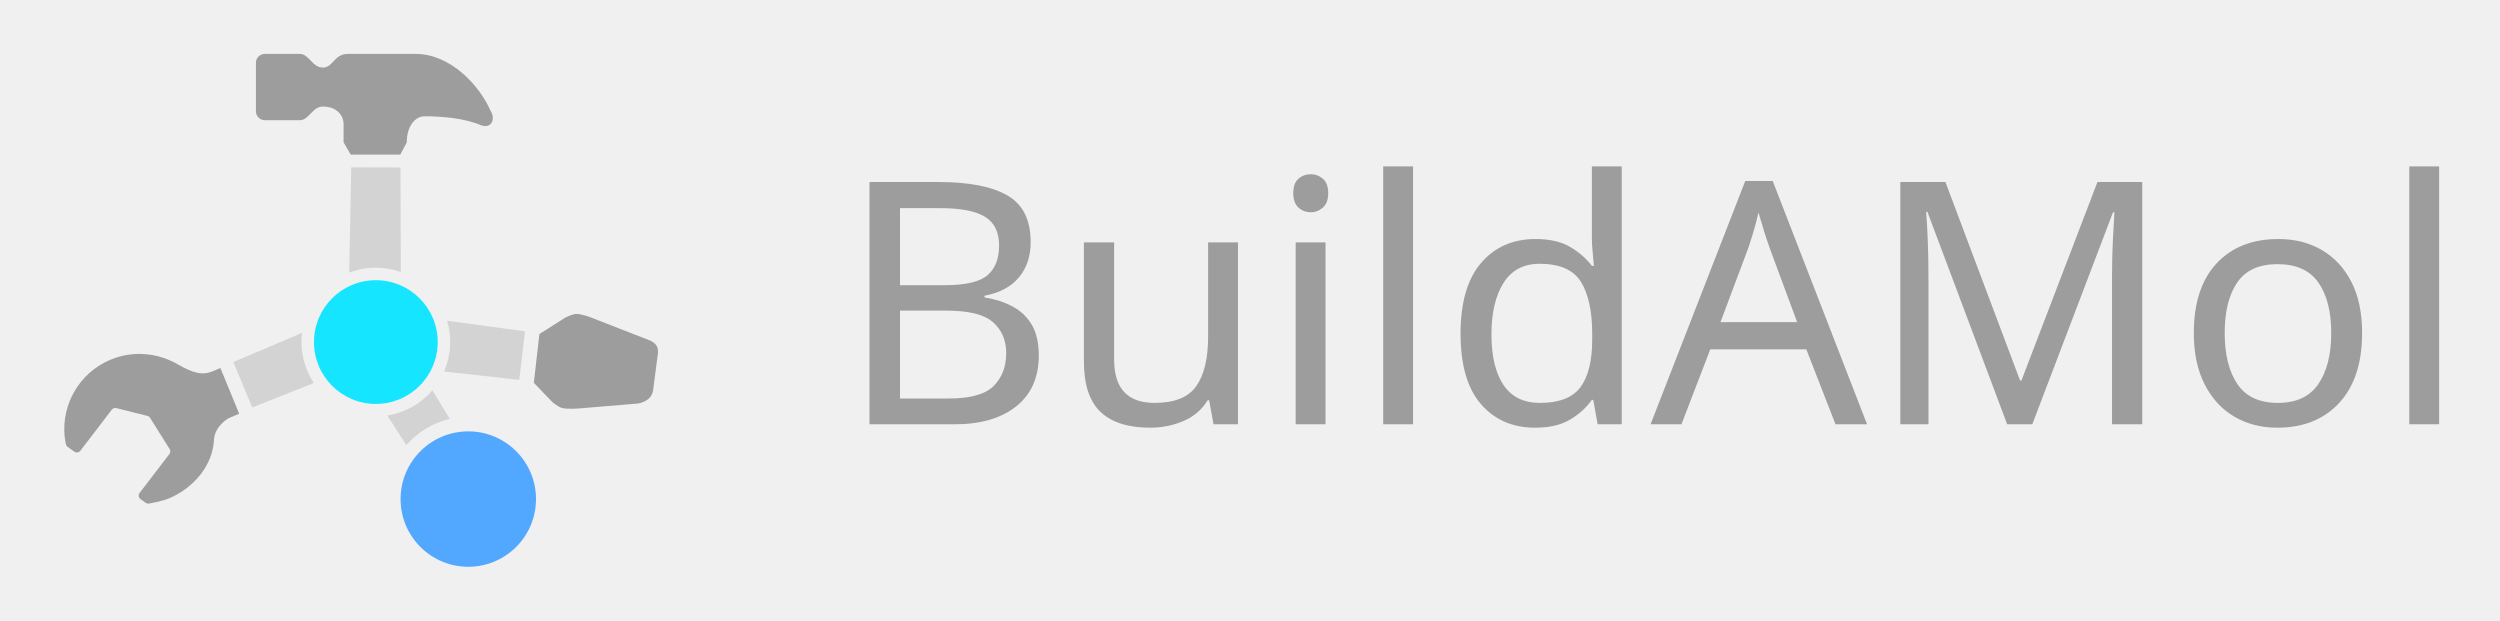
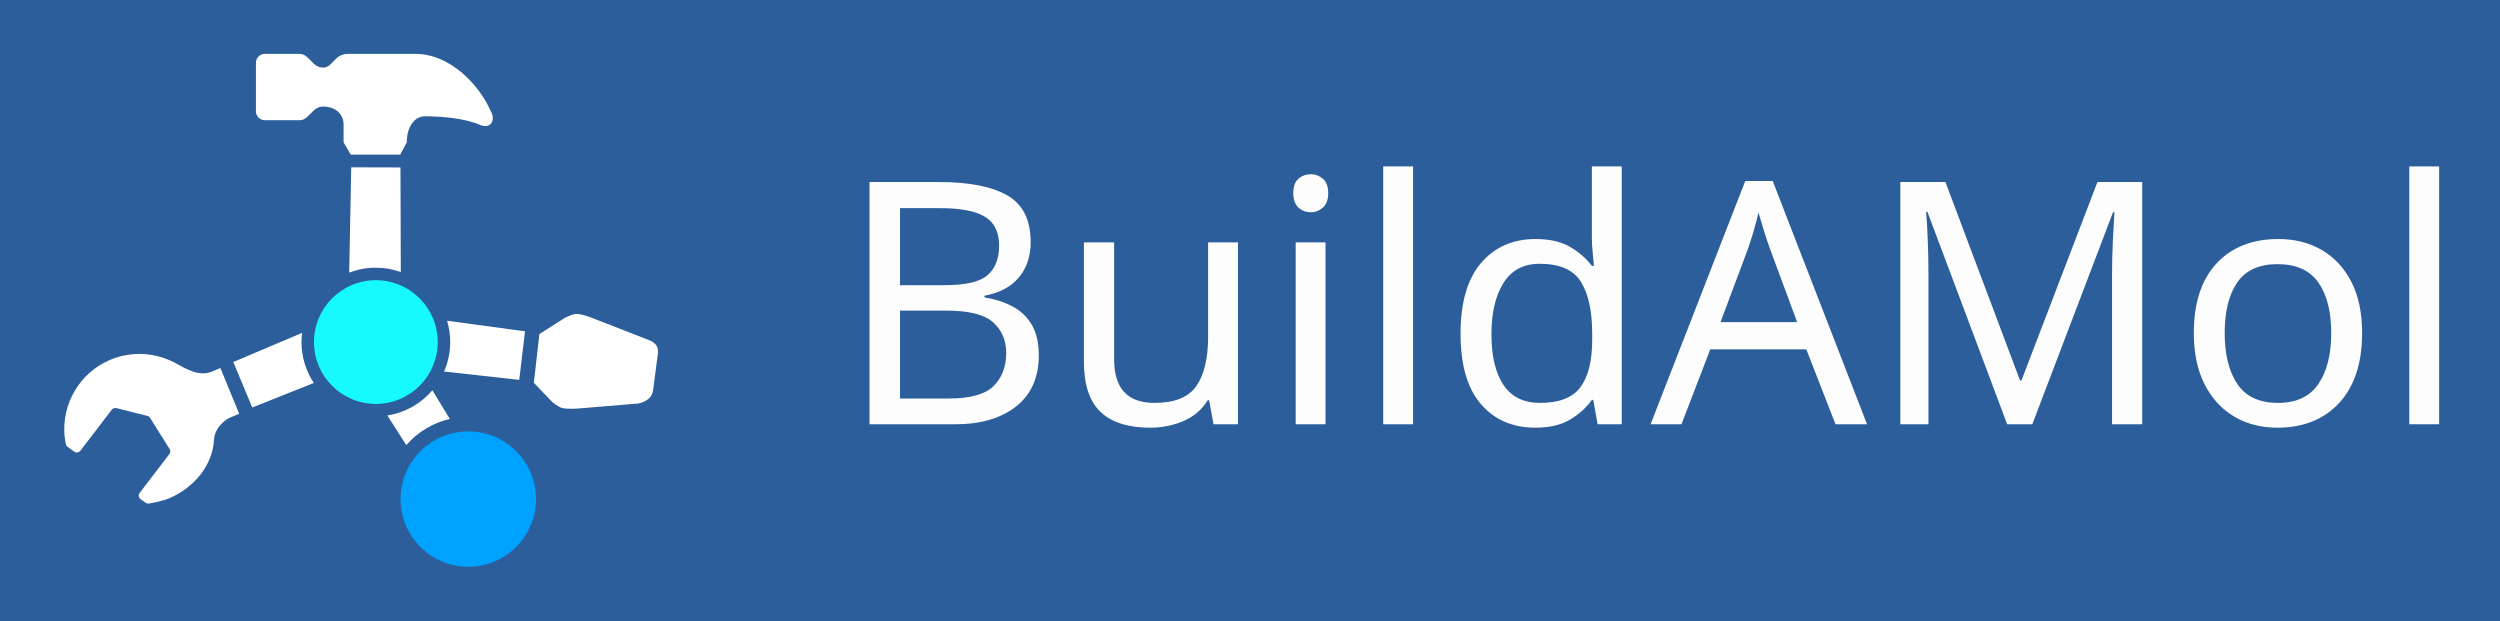
<svg xmlns="http://www.w3.org/2000/svg" width="1402.567mm" height="348.207mm" viewBox="0 0 1402.567 348.207" version="1.1" id="svg23874">
  <defs id="defs23871" />
  <g id="layer1" transform="translate(-618.2918,-589.3127)">
+     <rect style="fill:#2b5e9b;stroke-width:0;stroke-linecap:round;stroke-linejoin:round;stroke-dasharray:none;fill-opacity:1" id="rect36" width="1462.388" height="388.018" x="594.498" y="571.01" />
    <rect style="fill:none;stroke-width:0.4;stroke-linecap:round;stroke-linejoin:round" id="rect29" width="1402.567" height="348.207" x="618.292" y="589.313" />
    <rect style="fill:none;stroke-width:0.4;stroke-linecap:round;stroke-linejoin:round" id="rect50" width="1402.567" height="348.207" x="618.292" y="1034.313" />
    <g id="g18962" transform="translate(-4066.769,-1632.007)">
      <path id="path18944" style="fill:#9d9d9d;fill-opacity:1;stroke-width:1.316;stroke-linecap:round" d="m 4241.609,1995.037 c -1.934,-0.58 -5.108,-3.183 -5.108,-3.183 l -10.423,-10.874 3.114,-27.34 14.446,-9.188 c 0,0 3.919,-1.991 6.061,-2.101 2.859,-0.146 8.344,1.965 8.344,1.965 l 32.975,12.853 c 0,0 2.563,0.983 3.833,2.893 1.556,2.339 0.609,6.098 0.609,6.098 l -2.348,18.048 c 0,0 -0.174,3.75 -2.637,5.73 -3.062,2.462 -6.113,2.691 -6.113,2.691 l -32.402,2.702 c 0,0 -7.056,0.696 -10.353,-0.293 z" />
      <path class="st0" d="m 4201.797,1828.375 c -6.353,-14.478 -22.607,-31.907 -42.11,-31.912 -15.361,0 -37.836,0 -37.836,0 -8.002,0 -8.253,7.681 -14.162,7.676 -5.913,0 -7.681,-7.681 -13.002,-7.681 h -19.512 c -2.769,0 -5.02,2.246 -5.02,5.02 v 27.179 c 0,2.774 2.251,5.025 5.025,5.025 h 19.508 c 5.326,0 7.088,-7.681 13.002,-7.671 7.972,0 11.644,5.02 11.649,10.04 v 10.04 l 4.008,6.871 h 27.771 l 3.672,-6.872 c 0,-8.861 4.502,-14.621 10.05,-14.621 8.589,0 21.887,0.889 31.191,4.872 5.928,2.542 8.865,-2.952 5.765,-7.977 z m -41.222,3.549 c -0.035,0 4.151,-0.449 4.215,-0.444 z" id="path18946" style="fill:#9d9d9d;fill-opacity:1;stroke-width:0.447" />
      <path class="st0" d="m 4060.773,1998.362 -5.782,2.431 c 0,0 -7.93,4.12 -8.363,12.277 -0.754,14.2 -11.166,26.773 -25.205,32.754 -3.99,1.703 -11.091,2.866 -11.091,2.866 -0.701,0.179 -1.443,0.042 -2.032,-0.385 l -2.875,-2.055 c -0.54,-0.385 -0.896,-0.975 -0.998,-1.63 -0.096,-0.653 0.078,-1.322 0.483,-1.839 l 16.714,-21.831 c 0.619,-0.812 0.671,-1.925 0.132,-2.785 l -11.018,-17.54 c -0.333,-0.536 -0.867,-0.919 -1.473,-1.067 l -17.438,-4.365 c -0.949,-0.242 -1.937,0.107 -2.534,0.884 l -17.652,23.056 c -0.798,1.04 -2.293,1.266 -3.367,0.498 l -3.763,-2.704 c -0.536,-0.377 -0.888,-0.957 -0.996,-1.6 0,0 -0.53,-2.576 -0.698,-4.362 -1.691,-17.801 8.129,-35.416 25.464,-42.809 12.8,-5.463 26.743,-4.015 37.947,2.432 8.612,4.959 13.71,6.306 19.463,4.038 0.516,-0.21 2.104,-0.888 4.527,-1.948 z" id="path18948" style="fill:#9d9d9d;fill-opacity:1;stroke-width:0.434" />
      <path id="path18950" style="fill:#d3d3d3;fill-opacity:1;stroke-width:0.413" class="st0" d="m 4177.411,1946.195 a 41.717,41.717 0 0 1 1.747,11.935 41.717,41.717 0 0 1 -3.453,16.545 c 13.168,1.448 27.597,3.039 42.183,4.673 l 3.227,-27.248 z" />
      <path id="path18952" style="fill:#d3d3d3;fill-opacity:1;stroke-width:0.413" class="st0" d="m 4096.066,1952.964 c -12.249,5.197 -25.003,10.609 -38.6,16.366 l 10.634,25.508 34.527,-13.748 a 41.717,41.717 0 0 1 -6.904,-22.959 41.717,41.717 0 0 1 0.342,-5.167 z" />
      <path id="path18954" style="fill:#d3d3d3;fill-opacity:1;stroke-width:0.413" class="st0" d="m 4123.618,1860.098 -1.123,59.097 a 41.717,41.717 0 0 1 14.946,-2.781 41.717,41.717 0 0 1 13.994,2.42 c -0.056,-16.067 -0.125,-36.897 -0.181,-58.654 z" />
      <path id="path18956" style="fill:#d3d3d3;fill-opacity:1;stroke-width:0.413" class="st0" d="m 4169.158,1985.185 a 41.717,41.717 0 0 1 -25.259,14.151 c 3.134,4.902 6.905,10.805 10.618,16.616 a 46.138,46.138 0 0 1 24.417,-14.689 z" />
      <circle style="fill:#52a7ff;fill-opacity:1;stroke-width:1.172;stroke-linecap:round" id="circle18958" cx="4189.299" cy="2046.224" r="37.984" />
      <circle style="fill:#16e5ff;fill-opacity:1;stroke-width:1.071;stroke-linecap:round" id="circle18960" cx="4137.441" cy="1958.135" r="34.709" />
    </g>
    <text xml:space="preserve" style="font-weight:500;font-size:190.362px;font-family:'Terminator Real NFI';-inkscape-font-specification:'Terminator Real NFI Medium';fill:#9d9d9d;fill-opacity:1;stroke:none;stroke-width:77.943;stroke-linecap:round" x="329.147" y="372.262" id="text19018">
      <tspan id="tspan19016" style="font-style:normal;font-variant:normal;font-weight:normal;font-stretch:normal;font-family:'Avenir Next';-inkscape-font-specification:'Avenir Next';fill:#9d9d9d;fill-opacity:1;stroke-width:77.943" x="329.147" y="372.262">biobuild</tspan>
    </text>
    <g id="g8" transform="translate(-4056.313,-2280.281)">
      <path id="path1" style="fill:#ffffff;fill-opacity:1;stroke-width:1.316;stroke-linecap:round" d="m 4241.609,1995.037 c -1.934,-0.58 -5.108,-3.183 -5.108,-3.183 l -10.423,-10.874 3.114,-27.34 14.446,-9.188 c 0,0 3.919,-1.991 6.061,-2.101 2.859,-0.146 8.344,1.965 8.344,1.965 l 32.975,12.853 c 0,0 2.563,0.983 3.833,2.893 1.556,2.339 0.609,6.098 0.609,6.098 l -2.348,18.048 c 0,0 -0.174,3.75 -2.637,5.73 -3.062,2.462 -6.113,2.691 -6.113,2.691 l -32.402,2.702 c 0,0 -7.056,0.696 -10.353,-0.293 z" />
      <path class="st0" d="m 4201.797,1828.375 c -6.353,-14.478 -22.607,-31.907 -42.11,-31.912 -15.361,0 -37.836,0 -37.836,0 -8.002,0 -8.253,7.681 -14.162,7.676 -5.913,0 -7.681,-7.681 -13.002,-7.681 h -19.512 c -2.769,0 -5.02,2.246 -5.02,5.02 v 27.179 c 0,2.774 2.251,5.025 5.025,5.025 h 19.508 c 5.326,0 7.088,-7.681 13.002,-7.671 7.972,0 11.644,5.02 11.649,10.04 v 10.04 l 4.008,6.871 h 27.771 l 3.672,-6.872 c 0,-8.861 4.502,-14.621 10.05,-14.621 8.589,0 21.887,0.889 31.191,4.872 5.928,2.542 8.865,-2.952 5.765,-7.977 z m -41.222,3.549 c -0.035,0 4.151,-0.449 4.215,-0.444 z" id="path2" style="fill:#ffffff;fill-opacity:1;stroke-width:0.447" />
      <path class="st0" d="m 4060.773,1998.362 -5.782,2.431 c 0,0 -7.93,4.12 -8.363,12.277 -0.754,14.2 -11.166,26.773 -25.205,32.754 -3.99,1.703 -11.091,2.866 -11.091,2.866 -0.701,0.179 -1.443,0.042 -2.032,-0.385 l -2.875,-2.055 c -0.54,-0.385 -0.896,-0.975 -0.998,-1.63 -0.096,-0.653 0.078,-1.322 0.483,-1.839 l 16.714,-21.831 c 0.619,-0.812 0.671,-1.925 0.132,-2.785 l -11.018,-17.54 c -0.333,-0.536 -0.867,-0.919 -1.473,-1.067 l -17.438,-4.365 c -0.949,-0.242 -1.937,0.107 -2.534,0.884 l -17.652,23.056 c -0.798,1.04 -2.293,1.266 -3.367,0.498 l -3.763,-2.704 c -0.536,-0.377 -0.888,-0.957 -0.996,-1.6 0,0 -0.53,-2.576 -0.698,-4.362 -1.691,-17.801 8.129,-35.416 25.464,-42.809 12.8,-5.463 26.743,-4.015 37.947,2.432 8.612,4.959 13.71,6.306 19.463,4.038 0.516,-0.21 2.104,-0.888 4.527,-1.948 z" id="path3" style="fill:#ffffff;fill-opacity:1;stroke-width:0.434" />
      <path id="path4" style="fill:#ffffff;fill-opacity:1;stroke-width:0.413" class="st0" d="m 4177.411,1946.195 a 41.717,41.717 0 0 1 1.747,11.935 41.717,41.717 0 0 1 -3.453,16.545 c 13.168,1.448 27.597,3.039 42.183,4.673 l 3.227,-27.248 z" />
      <path id="path5" style="fill:#ffffff;fill-opacity:1;stroke-width:0.413" class="st0" d="m 4096.066,1952.964 c -12.249,5.197 -25.003,10.609 -38.6,16.366 l 10.634,25.508 34.527,-13.748 a 41.717,41.717 0 0 1 -6.904,-22.959 41.717,41.717 0 0 1 0.342,-5.167 z" />
      <path id="path6" style="fill:#ffffff;fill-opacity:1;stroke-width:0.413" class="st0" d="m 4123.618,1860.098 -1.123,59.097 a 41.717,41.717 0 0 1 14.946,-2.781 41.717,41.717 0 0 1 13.994,2.42 c -0.056,-16.067 -0.125,-36.897 -0.181,-58.654 z" />
      <path id="path7" style="fill:#ffffff;fill-opacity:1;stroke-width:0.413" class="st0" d="m 4169.158,1985.185 a 41.717,41.717 0 0 1 -25.259,14.151 c 3.134,4.902 6.905,10.805 10.618,16.616 a 46.138,46.138 0 0 1 24.417,-14.689 z" />
      <circle style="fill:#ffffff;fill-opacity:1;stroke-width:1.172;stroke-linecap:round" id="circle7" cx="4189.299" cy="2046.224" r="37.984" />
      <circle style="fill:#00ffff;fill-opacity:1;stroke-width:1.071;stroke-linecap:round" id="circle8" cx="4137.441" cy="1958.135" r="34.709" />
    </g>
    <text xml:space="preserve" style="font-weight:500;font-size:190.362px;font-family:'Terminator Real NFI';-inkscape-font-specification:'Terminator Real NFI Medium';fill:#ffffff;fill-opacity:1;stroke:none;stroke-width:77.943;stroke-linecap:round" x="339.603" y="-276.012" id="text8">
      <tspan id="tspan8" style="font-style:normal;font-variant:normal;font-weight:normal;font-stretch:normal;font-family:'Avenir Next';-inkscape-font-specification:'Avenir Next';fill:#ffffff;fill-opacity:1;stroke-width:77.943" x="339.603" y="-276.012">biobuild</tspan>
    </text>
    <g id="g15" transform="translate(-4047.267,-2686.089)">
      <path id="path8" style="fill:#cfcfcf;fill-opacity:1;stroke-width:1.316;stroke-linecap:round" d="m 4241.609,1995.037 c -1.934,-0.58 -5.108,-3.183 -5.108,-3.183 l -10.423,-10.874 3.114,-27.34 14.446,-9.188 c 0,0 3.919,-1.991 6.061,-2.101 2.859,-0.146 8.344,1.965 8.344,1.965 l 32.975,12.853 c 0,0 2.563,0.983 3.833,2.893 1.556,2.339 0.609,6.098 0.609,6.098 l -2.348,18.048 c 0,0 -0.174,3.75 -2.637,5.73 -3.062,2.462 -6.113,2.691 -6.113,2.691 l -32.402,2.702 c 0,0 -7.056,0.696 -10.353,-0.293 z" />
      <path class="st0" d="m 4201.797,1828.375 c -6.353,-14.478 -22.607,-31.907 -42.11,-31.912 -15.361,0 -37.836,0 -37.836,0 -8.002,0 -8.253,7.681 -14.162,7.676 -5.913,0 -7.681,-7.681 -13.002,-7.681 h -19.512 c -2.769,0 -5.02,2.246 -5.02,5.02 v 27.179 c 0,2.774 2.251,5.025 5.025,5.025 h 19.508 c 5.326,0 7.088,-7.681 13.002,-7.671 7.972,0 11.644,5.02 11.649,10.04 v 10.04 l 4.008,6.871 h 27.771 l 3.672,-6.872 c 0,-8.861 4.502,-14.621 10.05,-14.621 8.589,0 21.887,0.889 31.191,4.872 5.928,2.542 8.865,-2.952 5.765,-7.977 z m -41.222,3.549 c -0.035,0 4.151,-0.449 4.215,-0.444 z" id="path9" style="fill:#cfcfcf;fill-opacity:1;stroke-width:0.447" />
      <path class="st0" d="m 4060.773,1998.362 -5.782,2.431 c 0,0 -7.93,4.12 -8.363,12.277 -0.754,14.2 -11.166,26.773 -25.205,32.754 -3.99,1.703 -11.091,2.866 -11.091,2.866 -0.701,0.179 -1.443,0.042 -2.032,-0.385 l -2.875,-2.055 c -0.54,-0.385 -0.896,-0.975 -0.998,-1.63 -0.096,-0.653 0.078,-1.322 0.483,-1.839 l 16.714,-21.831 c 0.619,-0.812 0.671,-1.925 0.132,-2.785 l -11.018,-17.54 c -0.333,-0.536 -0.867,-0.919 -1.473,-1.067 l -17.438,-4.365 c -0.949,-0.242 -1.937,0.107 -2.534,0.884 l -17.652,23.056 c -0.798,1.04 -2.293,1.266 -3.367,0.498 l -3.763,-2.704 c -0.536,-0.377 -0.888,-0.957 -0.996,-1.6 0,0 -0.53,-2.576 -0.698,-4.362 -1.691,-17.801 8.129,-35.416 25.464,-42.809 12.8,-5.463 26.743,-4.015 37.947,2.432 8.612,4.959 13.71,6.306 19.463,4.038 0.516,-0.21 2.104,-0.888 4.527,-1.948 z" id="path10" style="fill:#cfcfcf;fill-opacity:1;stroke-width:0.434" />
      <path id="path11" style="fill:#ffffff;fill-opacity:1;stroke-width:0.413" class="st0" d="m 4177.411,1946.195 a 41.717,41.717 0 0 1 1.747,11.935 41.717,41.717 0 0 1 -3.453,16.545 c 13.168,1.448 27.597,3.039 42.183,4.673 l 3.227,-27.248 z" />
      <path id="path12" style="fill:#ffffff;fill-opacity:1;stroke-width:0.413" class="st0" d="m 4096.066,1952.964 c -12.249,5.197 -25.003,10.609 -38.6,16.366 l 10.634,25.508 34.527,-13.748 a 41.717,41.717 0 0 1 -6.904,-22.959 41.717,41.717 0 0 1 0.342,-5.167 z" />
      <path id="path13" style="fill:#ffffff;fill-opacity:1;stroke-width:0.413" class="st0" d="m 4123.618,1860.098 -1.123,59.097 a 41.717,41.717 0 0 1 14.946,-2.781 41.717,41.717 0 0 1 13.994,2.42 c -0.056,-16.067 -0.125,-36.897 -0.181,-58.654 z" />
      <path id="path14" style="fill:#ffffff;fill-opacity:1;stroke-width:0.413" class="st0" d="m 4169.158,1985.185 a 41.717,41.717 0 0 1 -25.259,14.151 c 3.134,4.902 6.905,10.805 10.618,16.616 a 46.138,46.138 0 0 1 24.417,-14.689 z" />
      <circle style="fill:#29e1ff;fill-opacity:1;stroke-width:1.172;stroke-linecap:round" id="circle14" cx="4189.299" cy="2046.224" r="37.984" />
      <circle style="fill:#00ffff;fill-opacity:1;stroke-width:1.071;stroke-linecap:round" id="circle15" cx="4137.441" cy="1958.135" r="34.709" />
    </g>
    <text xml:space="preserve" style="font-weight:500;font-size:190.362px;font-family:'Terminator Real NFI';-inkscape-font-specification:'Terminator Real NFI Medium';fill:#ffffff;fill-opacity:1;stroke:none;stroke-width:77.943;stroke-linecap:round" x="335.175" y="-687.809" id="text15">
      <tspan id="tspan15" style="font-style:normal;font-variant:normal;font-weight:normal;font-stretch:normal;font-family:'Avenir Next';-inkscape-font-specification:'Avenir Next';fill:#ffffff;fill-opacity:1;stroke-width:77.943" x="335.175" y="-687.809">biobuild</tspan>
    </text>
    <g id="g22" transform="translate(-4024.811,-3099.28)">
      <path id="path15" style="fill:#383838;fill-opacity:1;stroke-width:1.316;stroke-linecap:round" d="m 4241.609,1995.037 c -1.934,-0.58 -5.108,-3.183 -5.108,-3.183 l -10.423,-10.874 3.114,-27.34 14.446,-9.188 c 0,0 3.919,-1.991 6.061,-2.101 2.859,-0.146 8.344,1.965 8.344,1.965 l 32.975,12.853 c 0,0 2.563,0.983 3.833,2.893 1.556,2.339 0.609,6.098 0.609,6.098 l -2.348,18.048 c 0,0 -0.174,3.75 -2.637,5.73 -3.062,2.462 -6.113,2.691 -6.113,2.691 l -32.402,2.702 c 0,0 -7.056,0.696 -10.353,-0.293 z" />
      <path class="st0" d="m 4201.797,1828.375 c -6.353,-14.478 -22.607,-31.907 -42.11,-31.912 -15.361,0 -37.836,0 -37.836,0 -8.002,0 -8.253,7.681 -14.162,7.676 -5.913,0 -7.681,-7.681 -13.002,-7.681 h -19.512 c -2.769,0 -5.02,2.246 -5.02,5.02 v 27.179 c 0,2.774 2.251,5.025 5.025,5.025 h 19.508 c 5.326,0 7.088,-7.681 13.002,-7.671 7.972,0 11.644,5.02 11.649,10.04 v 10.04 l 4.008,6.871 h 27.771 l 3.672,-6.872 c 0,-8.861 4.502,-14.621 10.05,-14.621 8.589,0 21.887,0.889 31.191,4.872 5.928,2.542 8.865,-2.952 5.765,-7.977 z m -41.222,3.549 c -0.035,0 4.151,-0.449 4.215,-0.444 z" id="path16" style="fill:#383838;fill-opacity:1;stroke-width:0.447" />
      <path class="st0" d="m 4060.773,1998.362 -5.782,2.431 c 0,0 -7.93,4.12 -8.363,12.277 -0.754,14.2 -11.166,26.773 -25.205,32.754 -3.99,1.703 -11.091,2.866 -11.091,2.866 -0.701,0.179 -1.443,0.042 -2.032,-0.385 l -2.875,-2.055 c -0.54,-0.385 -0.896,-0.975 -0.998,-1.63 -0.096,-0.653 0.078,-1.322 0.483,-1.839 l 16.714,-21.831 c 0.619,-0.812 0.671,-1.925 0.132,-2.785 l -11.018,-17.54 c -0.333,-0.536 -0.867,-0.919 -1.473,-1.067 l -17.438,-4.365 c -0.949,-0.242 -1.937,0.107 -2.534,0.884 l -17.652,23.056 c -0.798,1.04 -2.293,1.266 -3.367,0.498 l -3.763,-2.704 c -0.536,-0.377 -0.888,-0.957 -0.996,-1.6 0,0 -0.53,-2.576 -0.698,-4.362 -1.691,-17.801 8.129,-35.416 25.464,-42.809 12.8,-5.463 26.743,-4.015 37.947,2.432 8.612,4.959 13.71,6.306 19.463,4.038 0.516,-0.21 2.104,-0.888 4.527,-1.948 z" id="path17" style="fill:#383838;fill-opacity:1;stroke-width:0.434" />
      <path id="path18" style="fill:#6c6c6c;fill-opacity:1;stroke-width:0.413" class="st0" d="m 4177.411,1946.195 a 41.717,41.717 0 0 1 1.747,11.935 41.717,41.717 0 0 1 -3.453,16.545 c 13.168,1.448 27.597,3.039 42.183,4.673 l 3.227,-27.248 z" />
      <path id="path19" style="fill:#6c6c6c;fill-opacity:1;stroke-width:0.413" class="st0" d="m 4096.066,1952.964 c -12.249,5.197 -25.003,10.609 -38.6,16.366 l 10.634,25.508 34.527,-13.748 a 41.717,41.717 0 0 1 -6.904,-22.959 41.717,41.717 0 0 1 0.342,-5.167 z" />
      <path id="path20" style="fill:#6c6c6c;fill-opacity:1;stroke-width:0.413" class="st0" d="m 4123.618,1860.098 -1.123,59.097 a 41.717,41.717 0 0 1 14.946,-2.781 41.717,41.717 0 0 1 13.994,2.42 c -0.056,-16.067 -0.125,-36.897 -0.181,-58.654 z" />
      <path id="path21" style="fill:#6c6c6c;fill-opacity:1;stroke-width:0.413" class="st0" d="m 4169.158,1985.185 a 41.717,41.717 0 0 1 -25.259,14.151 c 3.134,4.902 6.905,10.805 10.618,16.616 a 46.138,46.138 0 0 1 24.417,-14.689 z" />
      <circle style="fill:#29e1ff;fill-opacity:1;stroke-width:1.172;stroke-linecap:round" id="circle21" cx="4189.299" cy="2046.224" r="37.984" />
      <circle style="fill:#00ffff;fill-opacity:1;stroke-width:1.071;stroke-linecap:round" id="circle22" cx="4137.441" cy="1958.135" r="34.709" />
    </g>
    <g id="g29" transform="translate(-3308.286,-1176.917)">
-       <path id="path22" style="fill:#9d9d9d;fill-opacity:1;stroke-width:1.316;stroke-linecap:round" d="m 4241.609,1995.037 c -1.934,-0.58 -5.108,-3.183 -5.108,-3.183 l -10.423,-10.874 3.114,-27.34 14.446,-9.188 c 0,0 3.919,-1.991 6.061,-2.101 2.859,-0.146 8.344,1.965 8.344,1.965 l 32.975,12.853 c 0,0 2.563,0.983 3.833,2.893 1.556,2.339 0.609,6.098 0.609,6.098 l -2.348,18.048 c 0,0 -0.174,3.75 -2.637,5.73 -3.062,2.462 -6.113,2.691 -6.113,2.691 l -32.402,2.702 c 0,0 -7.056,0.696 -10.353,-0.293 z" />
-       <path class="st0" d="m 4201.797,1828.375 c -6.353,-14.478 -22.607,-31.907 -42.11,-31.912 -15.361,0 -37.836,0 -37.836,0 -8.002,0 -8.253,7.681 -14.162,7.676 -5.913,0 -7.681,-7.681 -13.002,-7.681 h -19.512 c -2.769,0 -5.02,2.246 -5.02,5.02 v 27.179 c 0,2.774 2.251,5.025 5.025,5.025 h 19.508 c 5.326,0 7.088,-7.681 13.002,-7.671 7.972,0 11.644,5.02 11.649,10.04 v 10.04 l 4.008,6.871 h 27.771 l 3.672,-6.872 c 0,-8.861 4.502,-14.621 10.05,-14.621 8.589,0 21.887,0.889 31.191,4.872 5.928,2.542 8.865,-2.952 5.765,-7.977 z m -41.222,3.549 c -0.035,0 4.151,-0.449 4.215,-0.444 z" id="path23" style="fill:#9d9d9d;fill-opacity:1;stroke-width:0.447" />
-       <path class="st0" d="m 4060.773,1998.362 -5.782,2.431 c 0,0 -7.93,4.12 -8.363,12.277 -0.754,14.2 -11.166,26.773 -25.205,32.754 -3.99,1.703 -11.091,2.866 -11.091,2.866 -0.701,0.179 -1.443,0.042 -2.032,-0.385 l -2.875,-2.055 c -0.54,-0.385 -0.896,-0.975 -0.998,-1.63 -0.096,-0.653 0.078,-1.322 0.483,-1.839 l 16.714,-21.831 c 0.619,-0.812 0.671,-1.925 0.132,-2.785 l -11.018,-17.54 c -0.333,-0.536 -0.867,-0.919 -1.473,-1.067 l -17.438,-4.365 c -0.949,-0.242 -1.937,0.107 -2.534,0.884 l -17.652,23.056 c -0.798,1.04 -2.293,1.266 -3.367,0.498 l -3.763,-2.704 c -0.536,-0.377 -0.888,-0.957 -0.996,-1.6 0,0 -0.53,-2.576 -0.698,-4.362 -1.691,-17.801 8.129,-35.416 25.464,-42.809 12.8,-5.463 26.743,-4.015 37.947,2.432 8.612,4.959 13.71,6.306 19.463,4.038 0.516,-0.21 2.104,-0.888 4.527,-1.948 z" id="path24" style="fill:#9d9d9d;fill-opacity:1;stroke-width:0.434" />
-       <path id="path25" style="fill:#d3d3d3;fill-opacity:1;stroke-width:0.413" class="st0" d="m 4177.411,1946.195 a 41.717,41.717 0 0 1 1.747,11.935 41.717,41.717 0 0 1 -3.453,16.545 c 13.168,1.448 27.597,3.039 42.183,4.673 l 3.227,-27.248 z" />
-       <path id="path26" style="fill:#d3d3d3;fill-opacity:1;stroke-width:0.413" class="st0" d="m 4096.066,1952.964 c -12.249,5.197 -25.003,10.609 -38.6,16.366 l 10.634,25.508 34.527,-13.748 a 41.717,41.717 0 0 1 -6.904,-22.959 41.717,41.717 0 0 1 0.342,-5.167 z" />
-       <path id="path27" style="fill:#d3d3d3;fill-opacity:1;stroke-width:0.413" class="st0" d="m 4123.618,1860.098 -1.123,59.097 a 41.717,41.717 0 0 1 14.946,-2.781 41.717,41.717 0 0 1 13.994,2.42 c -0.056,-16.067 -0.125,-36.897 -0.181,-58.654 z" />
-       <path id="path28" style="fill:#d3d3d3;fill-opacity:1;stroke-width:0.413" class="st0" d="m 4169.158,1985.185 a 41.717,41.717 0 0 1 -25.259,14.151 c 3.134,4.902 6.905,10.805 10.618,16.616 a 46.138,46.138 0 0 1 24.417,-14.689 z" />
-       <circle style="fill:#52a7ff;fill-opacity:1;stroke-width:1.172;stroke-linecap:round" id="circle28" cx="4189.299" cy="2046.224" r="37.984" />
-       <circle style="fill:#16e5ff;fill-opacity:1;stroke-width:1.071;stroke-linecap:round" id="circle29" cx="4137.441" cy="1958.135" r="34.709" />
+       <path id="path22" style="fill:#ffffff;fill-opacity:1;stroke-width:1.316;stroke-linecap:round" d="m 4241.609,1995.037 c -1.934,-0.58 -5.108,-3.183 -5.108,-3.183 l -10.423,-10.874 3.114,-27.34 14.446,-9.188 c 0,0 3.919,-1.991 6.061,-2.101 2.859,-0.146 8.344,1.965 8.344,1.965 l 32.975,12.853 c 0,0 2.563,0.983 3.833,2.893 1.556,2.339 0.609,6.098 0.609,6.098 l -2.348,18.048 c 0,0 -0.174,3.75 -2.637,5.73 -3.062,2.462 -6.113,2.691 -6.113,2.691 l -32.402,2.702 c 0,0 -7.056,0.696 -10.353,-0.293 z" />
+       <path class="st0" d="m 4201.797,1828.375 c -6.353,-14.478 -22.607,-31.907 -42.11,-31.912 -15.361,0 -37.836,0 -37.836,0 -8.002,0 -8.253,7.681 -14.162,7.676 -5.913,0 -7.681,-7.681 -13.002,-7.681 h -19.512 c -2.769,0 -5.02,2.246 -5.02,5.02 v 27.179 c 0,2.774 2.251,5.025 5.025,5.025 h 19.508 c 5.326,0 7.088,-7.681 13.002,-7.671 7.972,0 11.644,5.02 11.649,10.04 v 10.04 l 4.008,6.871 h 27.771 l 3.672,-6.872 c 0,-8.861 4.502,-14.621 10.05,-14.621 8.589,0 21.887,0.889 31.191,4.872 5.928,2.542 8.865,-2.952 5.765,-7.977 z m -41.222,3.549 c -0.035,0 4.151,-0.449 4.215,-0.444 z" id="path23" style="fill:#ffffff;fill-opacity:1;stroke-width:0.447" />
+       <path class="st0" d="m 4060.773,1998.362 -5.782,2.431 c 0,0 -7.93,4.12 -8.363,12.277 -0.754,14.2 -11.166,26.773 -25.205,32.754 -3.99,1.703 -11.091,2.866 -11.091,2.866 -0.701,0.179 -1.443,0.042 -2.032,-0.385 l -2.875,-2.055 c -0.54,-0.385 -0.896,-0.975 -0.998,-1.63 -0.096,-0.653 0.078,-1.322 0.483,-1.839 l 16.714,-21.831 c 0.619,-0.812 0.671,-1.925 0.132,-2.785 l -11.018,-17.54 c -0.333,-0.536 -0.867,-0.919 -1.473,-1.067 l -17.438,-4.365 c -0.949,-0.242 -1.937,0.107 -2.534,0.884 l -17.652,23.056 c -0.798,1.04 -2.293,1.266 -3.367,0.498 l -3.763,-2.704 c -0.536,-0.377 -0.888,-0.957 -0.996,-1.6 0,0 -0.53,-2.576 -0.698,-4.362 -1.691,-17.801 8.129,-35.416 25.464,-42.809 12.8,-5.463 26.743,-4.015 37.947,2.432 8.612,4.959 13.71,6.306 19.463,4.038 0.516,-0.21 2.104,-0.888 4.527,-1.948 z" id="path24" style="fill:#ffffff;fill-opacity:1;stroke-width:0.434" />
+       <path id="path25" style="fill:#ffffff;fill-opacity:1;stroke-width:0.413" class="st0" d="m 4177.411,1946.195 a 41.717,41.717 0 0 1 1.747,11.935 41.717,41.717 0 0 1 -3.453,16.545 c 13.168,1.448 27.597,3.039 42.183,4.673 l 3.227,-27.248 z" />
+       <path id="path26" style="fill:#ffffff;fill-opacity:1;stroke-width:0.413" class="st0" d="m 4096.066,1952.964 c -12.249,5.197 -25.003,10.609 -38.6,16.366 l 10.634,25.508 34.527,-13.748 a 41.717,41.717 0 0 1 -6.904,-22.959 41.717,41.717 0 0 1 0.342,-5.167 z" />
+       <path id="path27" style="fill:#ffffff;fill-opacity:1;stroke-width:0.413" class="st0" d="m 4123.618,1860.098 -1.123,59.097 a 41.717,41.717 0 0 1 14.946,-2.781 41.717,41.717 0 0 1 13.994,2.42 c -0.056,-16.067 -0.125,-36.897 -0.181,-58.654 z" />
+       <path id="path28" style="fill:#ffffff;fill-opacity:1;stroke-width:0.413" class="st0" d="m 4169.158,1985.185 a 41.717,41.717 0 0 1 -25.259,14.151 c 3.134,4.902 6.905,10.805 10.618,16.616 a 46.138,46.138 0 0 1 24.417,-14.689 z" />
+       <circle style="fill:#00a2ff;fill-opacity:1;stroke-width:1.172;stroke-linecap:round" id="circle28" cx="4189.299" cy="2046.224" r="37.984" />
+       <circle style="fill:#16faff;fill-opacity:1;stroke-width:1.071;stroke-linecap:round" id="circle29" cx="4137.441" cy="1958.135" r="34.709" />
    </g>
-     <text xml:space="preserve" style="font-weight:500;font-size:190.362px;font-family:'Terminator Real NFI';-inkscape-font-specification:'Terminator Real NFI Medium';fill:#9d9d9d;fill-opacity:1;stroke:none;stroke-width:77.943;stroke-linecap:round" x="1087.63" y="827.351" id="text29">
-       <tspan id="tspan29" style="font-style:normal;font-variant:normal;font-weight:normal;font-stretch:normal;font-family:'Avenir Next';-inkscape-font-specification:'Avenir Next';fill:#9d9d9d;fill-opacity:1;stroke-width:77.943" x="1087.63" y="827.351">BuildAMol</tspan>
+     <text xml:space="preserve" style="font-weight:500;font-size:190.362px;font-family:'Terminator Real NFI';-inkscape-font-specification:'Terminator Real NFI Medium';fill:#fdfdfd;fill-opacity:1;stroke:none;stroke-width:77.943;stroke-linecap:round" x="1087.63" y="827.351" id="text29">
+       <tspan id="tspan29" style="font-style:normal;font-variant:normal;font-weight:normal;font-stretch:normal;font-family:'Avenir Next';-inkscape-font-specification:'Avenir Next';fill:#fdfdfd;fill-opacity:1;stroke-width:77.943" x="1087.63" y="827.351">BuildAMol</tspan>
    </text>
    <g id="g50" transform="translate(-3308.286,-731.9167)">
      <path id="path43" style="fill:#c3c3c3;fill-opacity:1;stroke-width:1.316;stroke-linecap:round" d="m 4241.609,1995.037 c -1.934,-0.58 -5.108,-3.183 -5.108,-3.183 l -10.423,-10.874 3.114,-27.34 14.446,-9.188 c 0,0 3.919,-1.991 6.061,-2.101 2.859,-0.146 8.344,1.965 8.344,1.965 l 32.975,12.853 c 0,0 2.563,0.983 3.833,2.893 1.556,2.339 0.609,6.098 0.609,6.098 l -2.348,18.048 c 0,0 -0.174,3.75 -2.637,5.73 -3.062,2.462 -6.113,2.691 -6.113,2.691 l -32.402,2.702 c 0,0 -7.056,0.696 -10.353,-0.293 z" />
      <path class="st0" d="m 4201.797,1828.375 c -6.353,-14.478 -22.607,-31.907 -42.11,-31.912 -15.361,0 -37.836,0 -37.836,0 -8.002,0 -8.253,7.681 -14.162,7.676 -5.913,0 -7.681,-7.681 -13.002,-7.681 h -19.512 c -2.769,0 -5.02,2.246 -5.02,5.02 v 27.179 c 0,2.774 2.251,5.025 5.025,5.025 h 19.508 c 5.326,0 7.088,-7.681 13.002,-7.671 7.972,0 11.644,5.02 11.649,10.04 v 10.04 l 4.008,6.871 h 27.771 l 3.672,-6.872 c 0,-8.861 4.502,-14.621 10.05,-14.621 8.589,0 21.887,0.889 31.191,4.872 5.928,2.542 8.865,-2.952 5.765,-7.977 z m -41.222,3.549 c -0.035,0 4.151,-0.449 4.215,-0.444 z" id="path44" style="fill:#c3c3c3;fill-opacity:1;stroke-width:0.447" />
      <path class="st0" d="m 4060.773,1998.362 -5.782,2.431 c 0,0 -7.93,4.12 -8.363,12.277 -0.754,14.2 -11.166,26.773 -25.205,32.754 -3.99,1.703 -11.091,2.866 -11.091,2.866 -0.701,0.179 -1.443,0.042 -2.032,-0.385 l -2.875,-2.055 c -0.54,-0.385 -0.896,-0.975 -0.998,-1.63 -0.096,-0.653 0.078,-1.322 0.483,-1.839 l 16.714,-21.831 c 0.619,-0.812 0.671,-1.925 0.132,-2.785 l -11.018,-17.54 c -0.333,-0.536 -0.867,-0.919 -1.473,-1.067 l -17.438,-4.365 c -0.949,-0.242 -1.937,0.107 -2.534,0.884 l -17.652,23.056 c -0.798,1.04 -2.293,1.266 -3.367,0.498 l -3.763,-2.704 c -0.536,-0.377 -0.888,-0.957 -0.996,-1.6 0,0 -0.53,-2.576 -0.698,-4.362 -1.691,-17.801 8.129,-35.416 25.464,-42.809 12.8,-5.463 26.743,-4.015 37.947,2.432 8.612,4.959 13.71,6.306 19.463,4.038 0.516,-0.21 2.104,-0.888 4.527,-1.948 z" id="path45" style="fill:#c3c3c3;fill-opacity:1;stroke-width:0.434" />
      <path id="path46" style="fill:#f9f9f9;fill-opacity:1;stroke-width:0.413" class="st0" d="m 4177.411,1946.195 a 41.717,41.717 0 0 1 1.747,11.935 41.717,41.717 0 0 1 -3.453,16.545 c 13.168,1.448 27.597,3.039 42.183,4.673 l 3.227,-27.248 z" />
      <path id="path47" style="fill:#f9f9f9;fill-opacity:1;stroke-width:0.413" class="st0" d="m 4096.066,1952.964 c -12.249,5.197 -25.003,10.609 -38.6,16.366 l 10.634,25.508 34.527,-13.748 a 41.717,41.717 0 0 1 -6.904,-22.959 41.717,41.717 0 0 1 0.342,-5.167 z" />
      <path id="path48" style="fill:#f9f9f9;fill-opacity:1;stroke-width:0.413" class="st0" d="m 4123.618,1860.098 -1.123,59.097 a 41.717,41.717 0 0 1 14.946,-2.781 41.717,41.717 0 0 1 13.994,2.42 c -0.056,-16.067 -0.125,-36.897 -0.181,-58.654 z" />
      <path id="path49" style="fill:#f9f9f9;fill-opacity:1;stroke-width:0.413" class="st0" d="m 4169.158,1985.185 a 41.717,41.717 0 0 1 -25.259,14.151 c 3.134,4.902 6.905,10.805 10.618,16.616 a 46.138,46.138 0 0 1 24.417,-14.689 z" />
      <circle style="fill:#31a7ff;fill-opacity:1;stroke-width:1.172;stroke-linecap:round" id="circle49" cx="4189.299" cy="2046.224" r="37.984" />
      <circle style="fill:#16f4ff;fill-opacity:1;stroke-width:1.071;stroke-linecap:round" id="circle50" cx="4137.441" cy="1958.135" r="34.709" />
    </g>
    <text xml:space="preserve" style="font-weight:500;font-size:190.362px;font-family:'Terminator Real NFI';-inkscape-font-specification:'Terminator Real NFI Medium';fill:#ffffff;fill-opacity:1;stroke:none;stroke-width:77.943;stroke-linecap:round" x="1087.63" y="1272.352" id="text50">
      <tspan id="tspan50" style="font-style:normal;font-variant:normal;font-weight:normal;font-stretch:normal;font-family:'Avenir Next';-inkscape-font-specification:'Avenir Next';fill:#ffffff;fill-opacity:1;stroke-width:77.943" x="1087.63" y="1272.352">BuildAMol</tspan>
    </text>
+     <rect style="fill:none;stroke-width:0.4;stroke-linecap:round;stroke-linejoin:round" id="rect1" width="1402.567" height="348.207" x="2335.223" y="569.282" />
+     <g id="g36" transform="translate(-1591.355,-1196.948)">
+       <path id="path29" style="fill:#9d9d9d;fill-opacity:1;stroke-width:1.316;stroke-linecap:round" d="m 4241.609,1995.037 c -1.934,-0.58 -5.108,-3.183 -5.108,-3.183 l -10.423,-10.874 3.114,-27.34 14.446,-9.188 c 0,0 3.919,-1.991 6.061,-2.101 2.859,-0.146 8.344,1.965 8.344,1.965 l 32.975,12.853 c 0,0 2.563,0.983 3.833,2.893 1.556,2.339 0.609,6.098 0.609,6.098 l -2.348,18.048 c 0,0 -0.174,3.75 -2.637,5.73 -3.062,2.462 -6.113,2.691 -6.113,2.691 l -32.402,2.702 c 0,0 -7.056,0.696 -10.353,-0.293 z" />
+       <path class="st0" d="m 4201.797,1828.375 c -6.353,-14.478 -22.607,-31.907 -42.11,-31.912 -15.361,0 -37.836,0 -37.836,0 -8.002,0 -8.253,7.681 -14.162,7.676 -5.913,0 -7.681,-7.681 -13.002,-7.681 h -19.512 c -2.769,0 -5.02,2.246 -5.02,5.02 v 27.179 c 0,2.774 2.251,5.025 5.025,5.025 h 19.508 c 5.326,0 7.088,-7.681 13.002,-7.671 7.972,0 11.644,5.02 11.649,10.04 v 10.04 l 4.008,6.871 h 27.771 l 3.672,-6.872 c 0,-8.861 4.502,-14.621 10.05,-14.621 8.589,0 21.887,0.889 31.191,4.872 5.928,2.542 8.865,-2.952 5.765,-7.977 z m -41.222,3.549 c -0.035,0 4.151,-0.449 4.215,-0.444 z" id="path30" style="fill:#9d9d9d;fill-opacity:1;stroke-width:0.447" />
+       <path class="st0" d="m 4060.773,1998.362 -5.782,2.431 c 0,0 -7.93,4.12 -8.363,12.277 -0.754,14.2 -11.166,26.773 -25.205,32.754 -3.99,1.703 -11.091,2.866 -11.091,2.866 -0.701,0.179 -1.443,0.042 -2.032,-0.385 l -2.875,-2.055 c -0.54,-0.385 -0.896,-0.975 -0.998,-1.63 -0.096,-0.653 0.078,-1.322 0.483,-1.839 l 16.714,-21.831 c 0.619,-0.812 0.671,-1.925 0.132,-2.785 l -11.018,-17.54 c -0.333,-0.536 -0.867,-0.919 -1.473,-1.067 l -17.438,-4.365 c -0.949,-0.242 -1.937,0.107 -2.534,0.884 l -17.652,23.056 c -0.798,1.04 -2.293,1.266 -3.367,0.498 l -3.763,-2.704 c -0.536,-0.377 -0.888,-0.957 -0.996,-1.6 0,0 -0.53,-2.576 -0.698,-4.362 -1.691,-17.801 8.129,-35.416 25.464,-42.809 12.8,-5.463 26.743,-4.015 37.947,2.432 8.612,4.959 13.71,6.306 19.463,4.038 0.516,-0.21 2.104,-0.888 4.527,-1.948 z" id="path31" style="fill:#9d9d9d;fill-opacity:1;stroke-width:0.434" />
+       <path id="path32" style="fill:#d3d3d3;fill-opacity:1;stroke-width:0.413" class="st0" d="m 4177.411,1946.195 a 41.717,41.717 0 0 1 1.747,11.935 41.717,41.717 0 0 1 -3.453,16.545 c 13.168,1.448 27.597,3.039 42.183,4.673 l 3.227,-27.248 z" />
+       <path id="path33" style="fill:#d3d3d3;fill-opacity:1;stroke-width:0.413" class="st0" d="m 4096.066,1952.964 c -12.249,5.197 -25.003,10.609 -38.6,16.366 l 10.634,25.508 34.527,-13.748 a 41.717,41.717 0 0 1 -6.904,-22.959 41.717,41.717 0 0 1 0.342,-5.167 z" />
+       <path id="path34" style="fill:#d3d3d3;fill-opacity:1;stroke-width:0.413" class="st0" d="m 4123.618,1860.098 -1.123,59.097 a 41.717,41.717 0 0 1 14.946,-2.781 41.717,41.717 0 0 1 13.994,2.42 c -0.056,-16.067 -0.125,-36.897 -0.181,-58.654 z" />
+       <path id="path35" style="fill:#d3d3d3;fill-opacity:1;stroke-width:0.413" class="st0" d="m 4169.158,1985.185 a 41.717,41.717 0 0 1 -25.259,14.151 c 3.134,4.902 6.905,10.805 10.618,16.616 a 46.138,46.138 0 0 1 24.417,-14.689 z" />
+       <circle style="fill:#52a7ff;fill-opacity:1;stroke-width:1.172;stroke-linecap:round" id="circle35" cx="4189.299" cy="2046.224" r="37.984" />
+       <circle style="fill:#16e5ff;fill-opacity:1;stroke-width:1.071;stroke-linecap:round" id="circle36" cx="4137.441" cy="1958.135" r="34.709" />
+     </g>
+     <text xml:space="preserve" style="font-weight:500;font-size:190.362px;font-family:'Terminator Real NFI';-inkscape-font-specification:'Terminator Real NFI Medium';fill:#9d9d9d;fill-opacity:1;stroke:none;stroke-width:77.943;stroke-linecap:round" x="2804.561" y="807.321" id="text36">
+       <tspan id="tspan36" style="font-style:normal;font-variant:normal;font-weight:normal;font-stretch:normal;font-family:'Avenir Next';-inkscape-font-specification:'Avenir Next';fill:#9d9d9d;fill-opacity:1;stroke-width:77.943" x="2804.561" y="807.321">BuildAMol</tspan>
+     </text>
  </g>
</svg>
